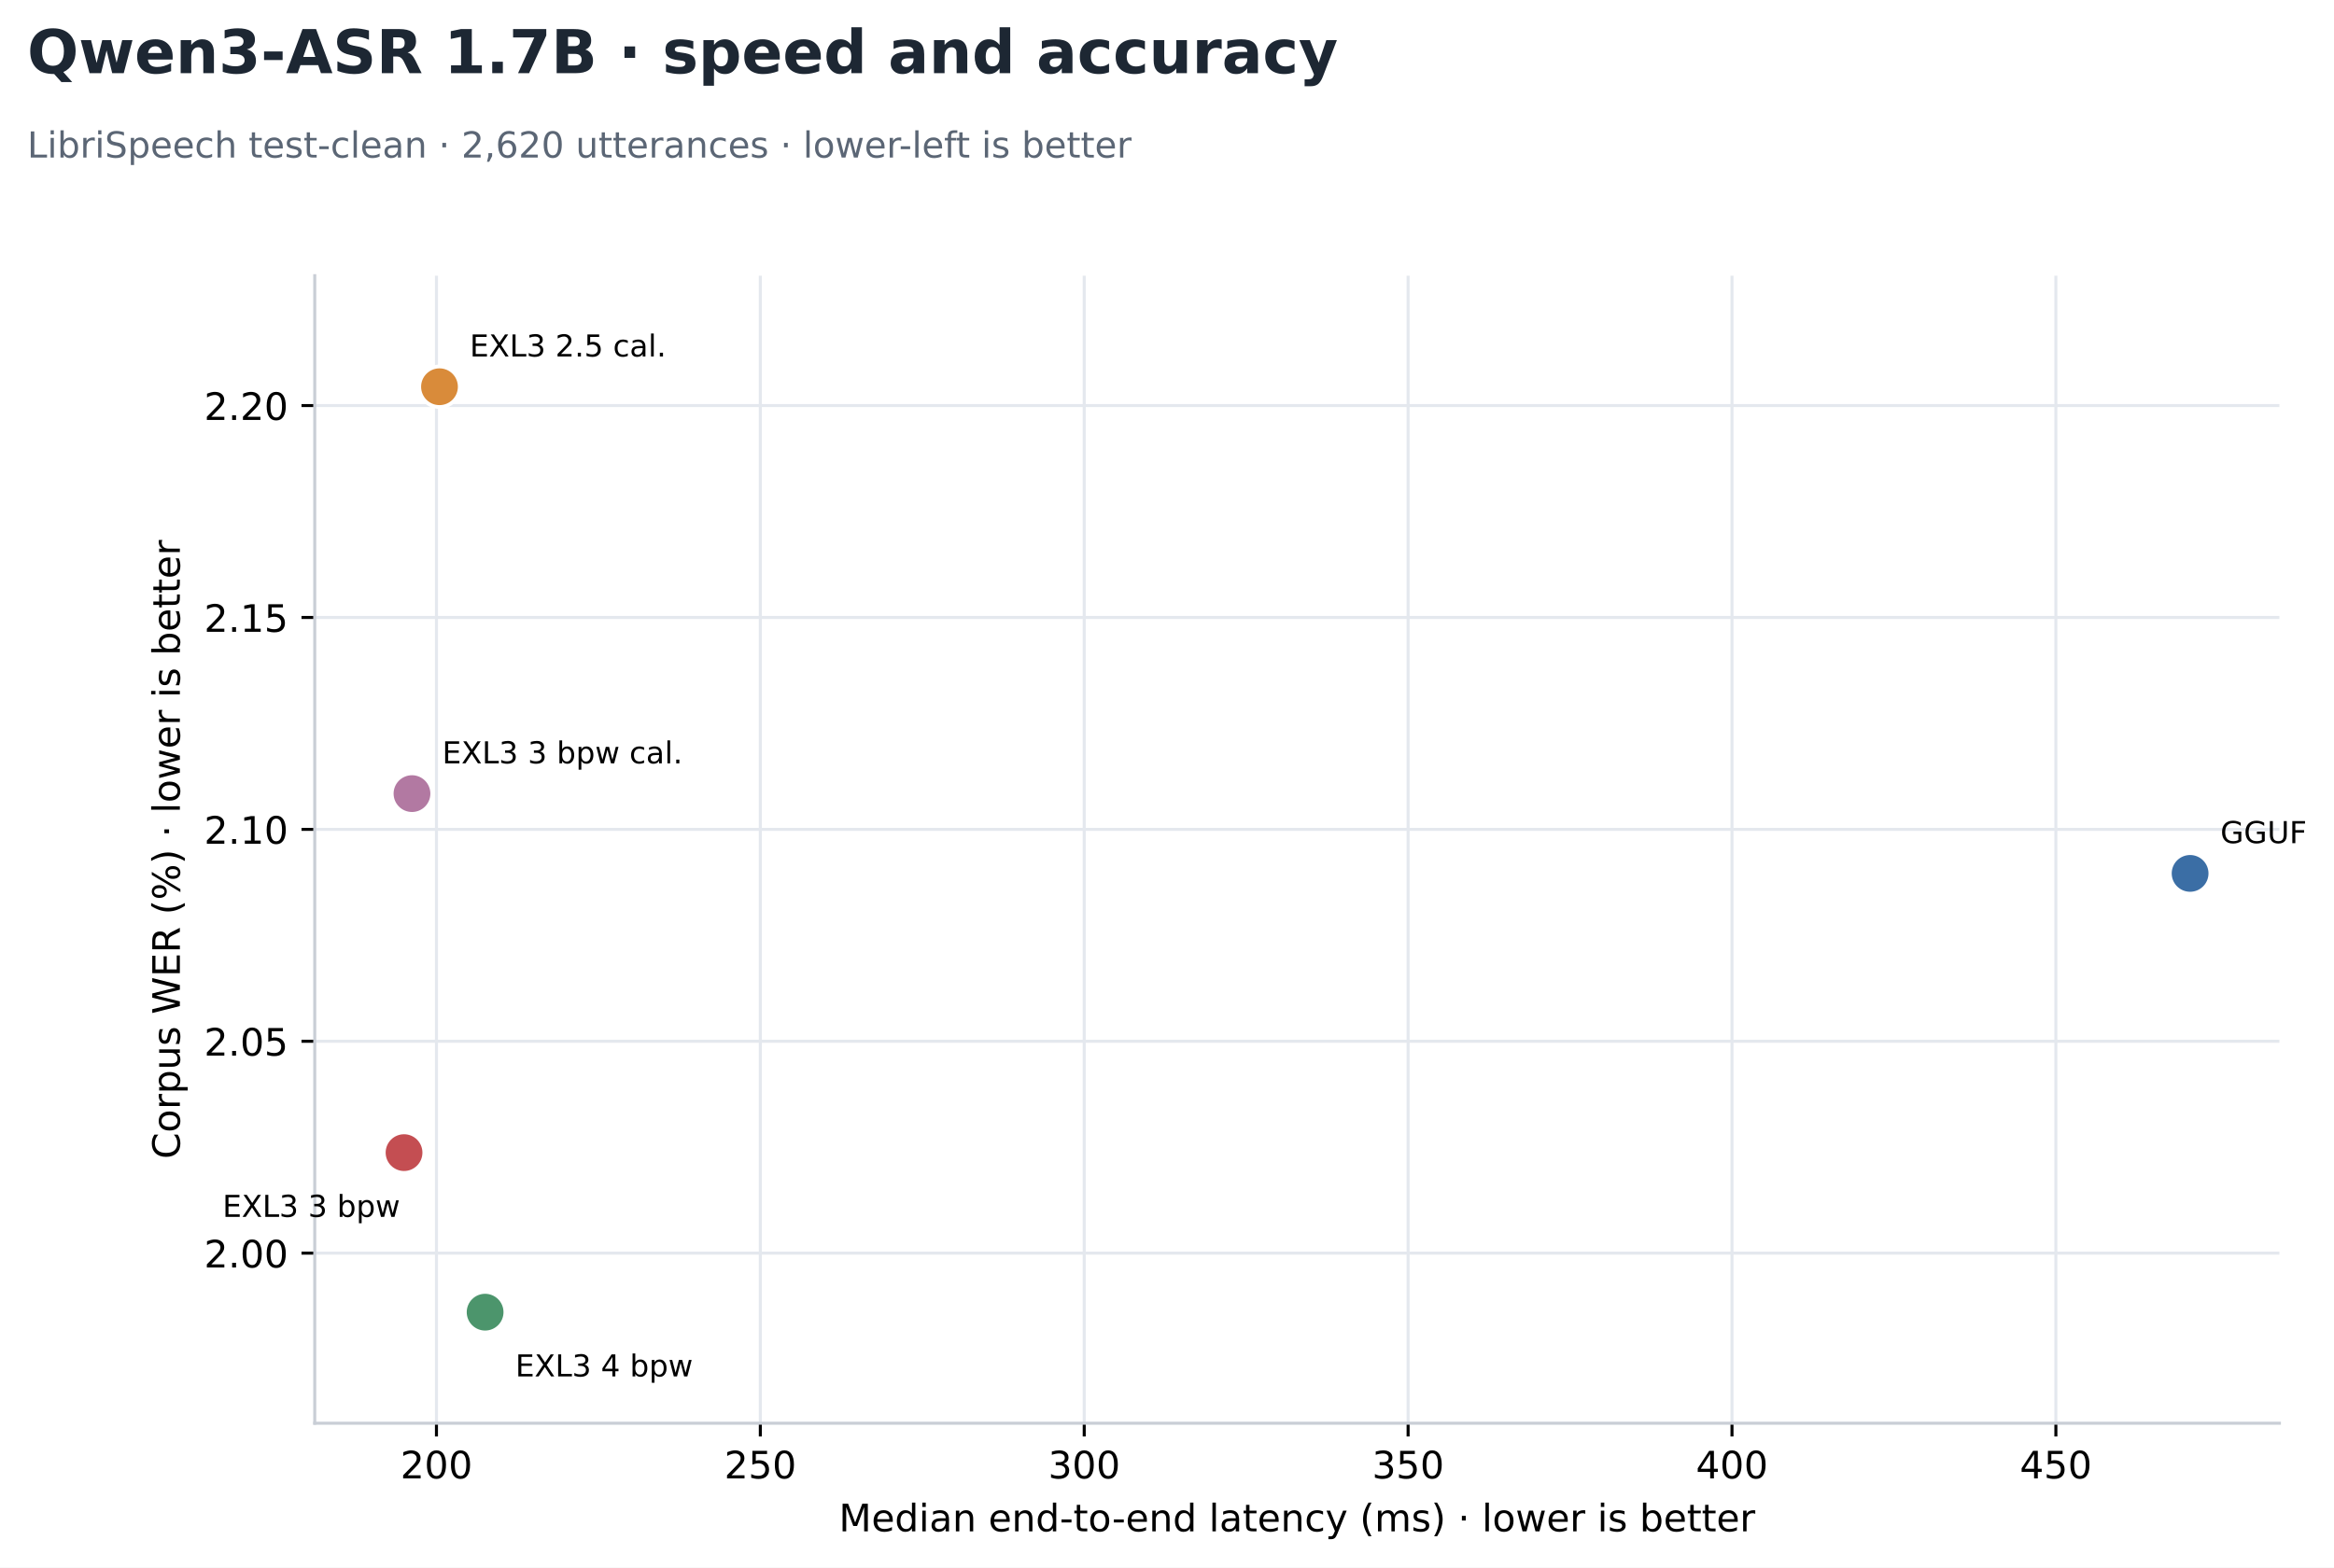
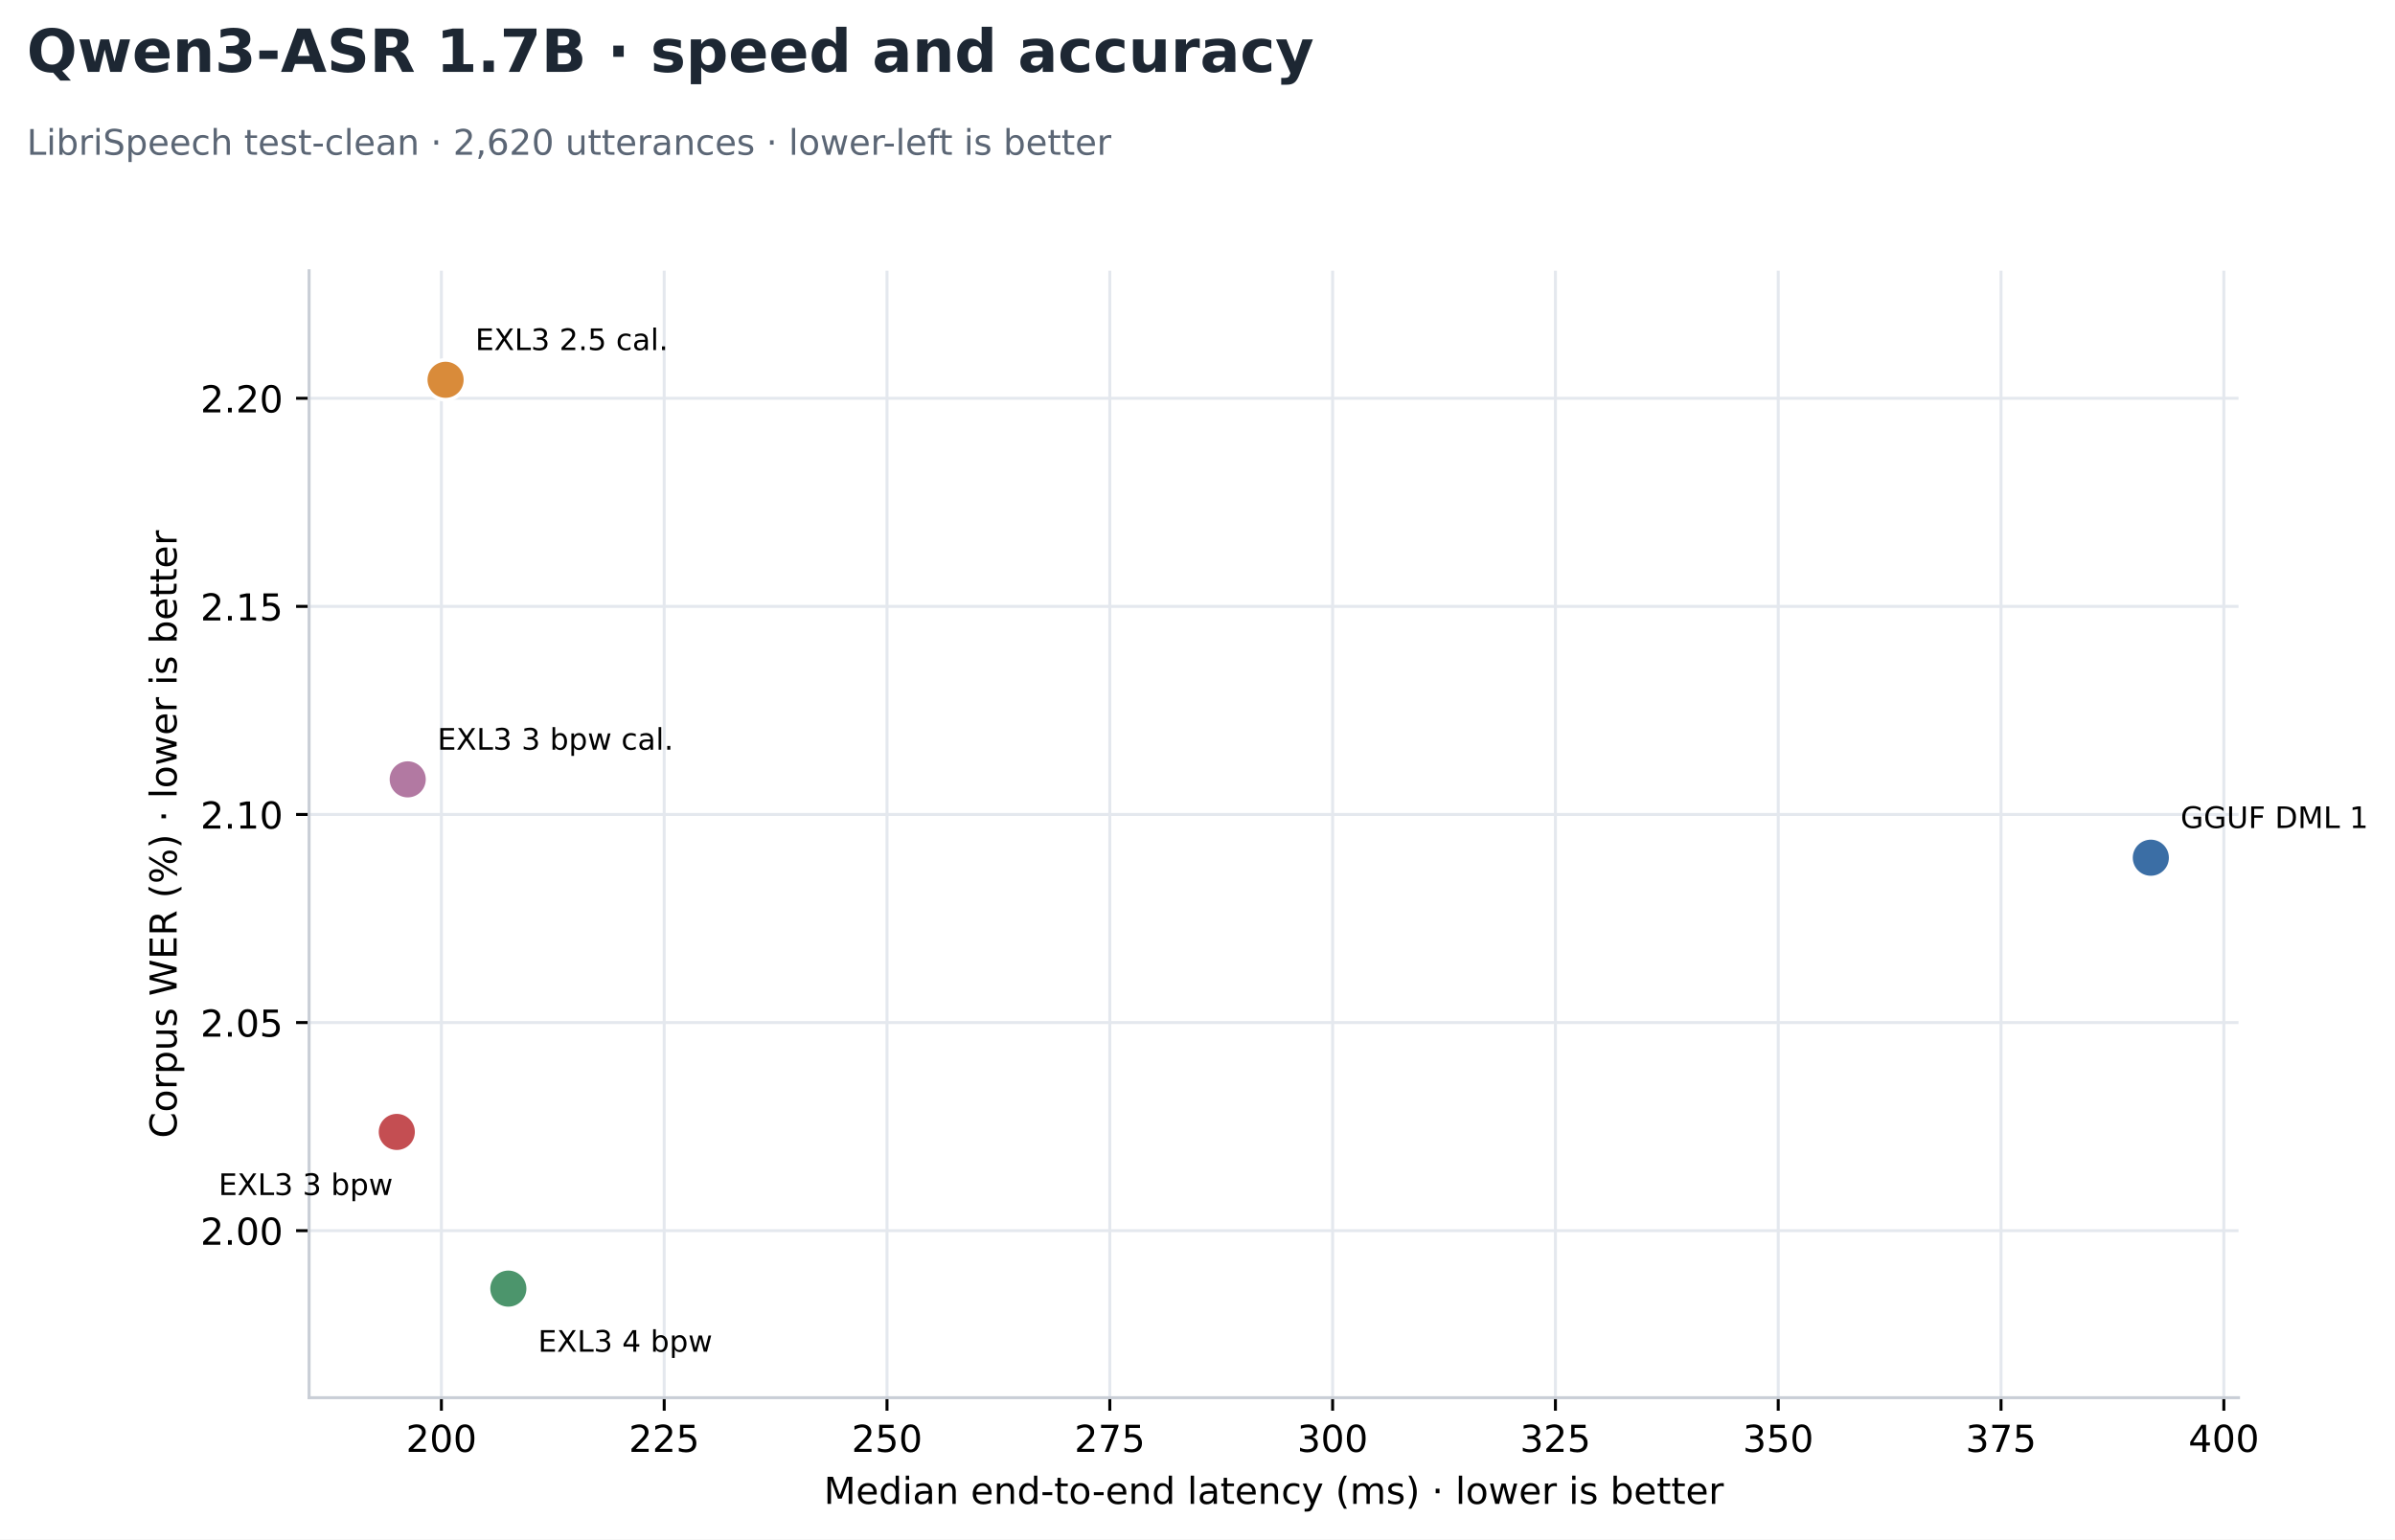
- <svg xmlns="http://www.w3.org/2000/svg" xmlns:xlink="http://www.w3.org/1999/xlink" width="617.222pt" height="414.678pt" viewBox="0 0 617.222 414.678" version="1.1">
+ <svg xmlns="http://www.w3.org/2000/svg" xmlns:xlink="http://www.w3.org/1999/xlink" width="644.917pt" height="414.678pt" viewBox="0 0 644.917 414.678" version="1.1">
  <defs>
    <style type="text/css">*{stroke-linejoin: round; stroke-linecap: butt}</style>
  </defs>
  <g id="figure_1">
    <g id="patch_1">
-       <path d="M 0 414.678 L 617.222 414.678 L 617.222 0 L 0 0 z " style="fill: #ffffff" />
+       <path d="M 0 414.678  L 644.917 414.678  L 644.917 0  L 0 0  z " style="fill: #ffffff" />
    </g>
    <g id="axes_1">
      <g id="patch_2">
-         <path d="M 83.232 376.478 L 602.784 376.478 L 602.784 72.925 L 83.232 72.925 z " style="fill: #ffffff" />
+         <path d="M 83.232 376.478  L 602.784 376.478  L 602.784 72.925  L 83.232 72.925  z " style="fill: #ffffff" />
      </g>
      <g id="matplotlib.axis_1">
        <g id="xtick_1">
          <g id="line2d_1">
-             <path d="M 115.42 376.478 L 115.42 72.925 " clip-path="url(#p92b61b6e06)" style="fill: none; stroke: #e4e8ee; stroke-width: 0.8; stroke-linecap: square" />
+             <path d="M 118.857 376.478  L 118.857 72.925  " clip-path="url(#p1a3c22e649)" style="fill: none; stroke: #e4e8ee; stroke-width: 0.8; stroke-linecap: square" />
          </g>
          <g id="line2d_2">
            <defs>
-               <path id="ma5e82d9b37" d="M 0 0 L 0 3.5 " style="stroke: #000000; stroke-width: 0.8" />
+               <path id="m4489219596" d="M 0 0  L 0 3.5  " style="stroke: #000000; stroke-width: 0.8" />
            </defs>
            <g>
-               <use xlink:href="#ma5e82d9b37" x="115.42" y="376.478" style="stroke: #000000; stroke-width: 0.8" />
+               <use xlink:href="#m4489219596" x="118.857" y="376.478" style="stroke: #000000; stroke-width: 0.8" />
            </g>
          </g>
          <g id="text_1">
-             <text style="font-size: 10px; font-family: 'DejaVu Sans'; text-anchor: middle" x="115.42" y="391.075" transform="rotate(-0 115.42 391.0752)">200</text>
+             <text style="font-size: 10px; font-family: 'DejaVu Sans'; text-anchor: middle" x="118.857" y="391.075" transform="rotate(-0 118.857 391.0752)">200</text>
          </g>
        </g>
        <g id="xtick_2">
          <g id="line2d_3">
-             <path d="M 201.07 376.478 L 201.07 72.925 " clip-path="url(#p92b61b6e06)" style="fill: none; stroke: #e4e8ee; stroke-width: 0.8; stroke-linecap: square" />
+             <path d="M 178.853 376.478  L 178.853 72.925  " clip-path="url(#p1a3c22e649)" style="fill: none; stroke: #e4e8ee; stroke-width: 0.8; stroke-linecap: square" />
          </g>
          <g id="line2d_4">
            <g>
-               <use xlink:href="#ma5e82d9b37" x="201.07" y="376.478" style="stroke: #000000; stroke-width: 0.8" />
+               <use xlink:href="#m4489219596" x="178.853" y="376.478" style="stroke: #000000; stroke-width: 0.8" />
            </g>
          </g>
          <g id="text_2">
-             <text style="font-size: 10px; font-family: 'DejaVu Sans'; text-anchor: middle" x="201.07" y="391.075" transform="rotate(-0 201.0703 391.0752)">250</text>
+             <text style="font-size: 10px; font-family: 'DejaVu Sans'; text-anchor: middle" x="178.853" y="391.075" transform="rotate(-0 178.8531 391.0752)">225</text>
          </g>
        </g>
        <g id="xtick_3">
          <g id="line2d_5">
-             <path d="M 286.721 376.478 L 286.721 72.925 " clip-path="url(#p92b61b6e06)" style="fill: none; stroke: #e4e8ee; stroke-width: 0.8; stroke-linecap: square" />
+             <path d="M 238.849 376.478  L 238.849 72.925  " clip-path="url(#p1a3c22e649)" style="fill: none; stroke: #e4e8ee; stroke-width: 0.8; stroke-linecap: square" />
          </g>
          <g id="line2d_6">
            <g>
-               <use xlink:href="#ma5e82d9b37" x="286.721" y="376.478" style="stroke: #000000; stroke-width: 0.8" />
+               <use xlink:href="#m4489219596" x="238.849" y="376.478" style="stroke: #000000; stroke-width: 0.8" />
            </g>
          </g>
          <g id="text_3">
-             <text style="font-size: 10px; font-family: 'DejaVu Sans'; text-anchor: middle" x="286.721" y="391.075" transform="rotate(-0 286.7206 391.0752)">300</text>
+             <text style="font-size: 10px; font-family: 'DejaVu Sans'; text-anchor: middle" x="238.849" y="391.075" transform="rotate(-0 238.8493 391.0752)">250</text>
          </g>
        </g>
        <g id="xtick_4">
          <g id="line2d_7">
-             <path d="M 372.371 376.478 L 372.371 72.925 " clip-path="url(#p92b61b6e06)" style="fill: none; stroke: #e4e8ee; stroke-width: 0.8; stroke-linecap: square" />
+             <path d="M 298.845 376.478  L 298.845 72.925  " clip-path="url(#p1a3c22e649)" style="fill: none; stroke: #e4e8ee; stroke-width: 0.8; stroke-linecap: square" />
          </g>
          <g id="line2d_8">
            <g>
-               <use xlink:href="#ma5e82d9b37" x="372.371" y="376.478" style="stroke: #000000; stroke-width: 0.8" />
+               <use xlink:href="#m4489219596" x="298.845" y="376.478" style="stroke: #000000; stroke-width: 0.8" />
            </g>
          </g>
          <g id="text_4">
-             <text style="font-size: 10px; font-family: 'DejaVu Sans'; text-anchor: middle" x="372.371" y="391.075" transform="rotate(-0 372.3708 391.0752)">350</text>
+             <text style="font-size: 10px; font-family: 'DejaVu Sans'; text-anchor: middle" x="298.845" y="391.075" transform="rotate(-0 298.8455 391.0752)">275</text>
          </g>
        </g>
        <g id="xtick_5">
          <g id="line2d_9">
-             <path d="M 458.021 376.478 L 458.021 72.925 " clip-path="url(#p92b61b6e06)" style="fill: none; stroke: #e4e8ee; stroke-width: 0.8; stroke-linecap: square" />
+             <path d="M 358.842 376.478  L 358.842 72.925  " clip-path="url(#p1a3c22e649)" style="fill: none; stroke: #e4e8ee; stroke-width: 0.8; stroke-linecap: square" />
          </g>
          <g id="line2d_10">
            <g>
-               <use xlink:href="#ma5e82d9b37" x="458.021" y="376.478" style="stroke: #000000; stroke-width: 0.8" />
+               <use xlink:href="#m4489219596" x="358.842" y="376.478" style="stroke: #000000; stroke-width: 0.8" />
            </g>
          </g>
          <g id="text_5">
-             <text style="font-size: 10px; font-family: 'DejaVu Sans'; text-anchor: middle" x="458.021" y="391.075" transform="rotate(-0 458.0211 391.0752)">400</text>
+             <text style="font-size: 10px; font-family: 'DejaVu Sans'; text-anchor: middle" x="358.842" y="391.075" transform="rotate(-0 358.8417 391.0752)">300</text>
          </g>
        </g>
        <g id="xtick_6">
          <g id="line2d_11">
-             <path d="M 543.671 376.478 L 543.671 72.925 " clip-path="url(#p92b61b6e06)" style="fill: none; stroke: #e4e8ee; stroke-width: 0.8; stroke-linecap: square" />
+             <path d="M 418.838 376.478  L 418.838 72.925  " clip-path="url(#p1a3c22e649)" style="fill: none; stroke: #e4e8ee; stroke-width: 0.8; stroke-linecap: square" />
          </g>
          <g id="line2d_12">
            <g>
-               <use xlink:href="#ma5e82d9b37" x="543.671" y="376.478" style="stroke: #000000; stroke-width: 0.8" />
+               <use xlink:href="#m4489219596" x="418.838" y="376.478" style="stroke: #000000; stroke-width: 0.8" />
            </g>
          </g>
          <g id="text_6">
-             <text style="font-size: 10px; font-family: 'DejaVu Sans'; text-anchor: middle" x="543.671" y="391.075" transform="rotate(-0 543.6714 391.0752)">450</text>
-           </g>
-         </g>
-         <g id="text_7">
+             <text style="font-size: 10px; font-family: 'DejaVu Sans'; text-anchor: middle" x="418.838" y="391.075" transform="rotate(-0 418.8378 391.0752)">325</text>
+           </g>
+         </g>
+         <g id="xtick_7">
+           <g id="line2d_13">
+             <path d="M 478.834 376.478  L 478.834 72.925  " clip-path="url(#p1a3c22e649)" style="fill: none; stroke: #e4e8ee; stroke-width: 0.8; stroke-linecap: square" />
+           </g>
+           <g id="line2d_14">
+             <g>
+               <use xlink:href="#m4489219596" x="478.834" y="376.478" style="stroke: #000000; stroke-width: 0.8" />
+             </g>
+           </g>
+           <g id="text_7">
+             <text style="font-size: 10px; font-family: 'DejaVu Sans'; text-anchor: middle" x="478.834" y="391.075" transform="rotate(-0 478.834 391.0752)">350</text>
+           </g>
+         </g>
+         <g id="xtick_8">
+           <g id="line2d_15">
+             <path d="M 538.83 376.478  L 538.83 72.925  " clip-path="url(#p1a3c22e649)" style="fill: none; stroke: #e4e8ee; stroke-width: 0.8; stroke-linecap: square" />
+           </g>
+           <g id="line2d_16">
+             <g>
+               <use xlink:href="#m4489219596" x="538.83" y="376.478" style="stroke: #000000; stroke-width: 0.8" />
+             </g>
+           </g>
+           <g id="text_8">
+             <text style="font-size: 10px; font-family: 'DejaVu Sans'; text-anchor: middle" x="538.83" y="391.075" transform="rotate(-0 538.8302 391.0752)">375</text>
+           </g>
+         </g>
+         <g id="xtick_9">
+           <g id="line2d_17">
+             <path d="M 598.826 376.478  L 598.826 72.925  " clip-path="url(#p1a3c22e649)" style="fill: none; stroke: #e4e8ee; stroke-width: 0.8; stroke-linecap: square" />
+           </g>
+           <g id="line2d_18">
+             <g>
+               <use xlink:href="#m4489219596" x="598.826" y="376.478" style="stroke: #000000; stroke-width: 0.8" />
+             </g>
+           </g>
+           <g id="text_9">
+             <text style="font-size: 10px; font-family: 'DejaVu Sans'; text-anchor: middle" x="598.826" y="391.075" transform="rotate(-0 598.8263 391.0752)">400</text>
+           </g>
+         </g>
+         <g id="text_10">
          <text style="font-size: 10px; font-family: 'DejaVu Sans'; text-anchor: middle" x="343.008" y="405.076" transform="rotate(-0 343.008 405.0759)">Median end-to-end latency (ms) · lower is better</text>
        </g>
      </g>
      <g id="matplotlib.axis_2">
        <g id="ytick_1">
-           <g id="line2d_13">
-             <path d="M 83.232 331.485 L 602.784 331.485 " clip-path="url(#p92b61b6e06)" style="fill: none; stroke: #e4e8ee; stroke-width: 0.8; stroke-linecap: square" />
-           </g>
-           <g id="line2d_14">
+           <g id="line2d_19">
+             <path d="M 83.232 331.485  L 602.784 331.485  " clip-path="url(#p1a3c22e649)" style="fill: none; stroke: #e4e8ee; stroke-width: 0.8; stroke-linecap: square" />
+           </g>
+           <g id="line2d_20">
            <defs>
-               <path id="mea2eac3095" d="M 0 0 L -3.5 0 " style="stroke: #000000; stroke-width: 0.8" />
+               <path id="me5bb3cca4b" d="M 0 0  L -3.5 0  " style="stroke: #000000; stroke-width: 0.8" />
            </defs>
            <g>
-               <use xlink:href="#mea2eac3095" x="83.232" y="331.485" style="stroke: #000000; stroke-width: 0.8" />
-             </g>
-           </g>
-           <g id="text_8">
+               <use xlink:href="#me5bb3cca4b" x="83.232" y="331.485" style="stroke: #000000; stroke-width: 0.8" />
+             </g>
+           </g>
+           <g id="text_11">
            <text style="font-size: 10px; font-family: 'DejaVu Sans'; text-anchor: end" x="76.232" y="335.284" transform="rotate(-0 76.232 335.2838)">2.00</text>
          </g>
        </g>
        <g id="ytick_2">
-           <g id="line2d_15">
-             <path d="M 83.232 275.434 L 602.784 275.434 " clip-path="url(#p92b61b6e06)" style="fill: none; stroke: #e4e8ee; stroke-width: 0.8; stroke-linecap: square" />
-           </g>
-           <g id="line2d_16">
-             <g>
-               <use xlink:href="#mea2eac3095" x="83.232" y="275.434" style="stroke: #000000; stroke-width: 0.8" />
-             </g>
-           </g>
-           <g id="text_9">
+           <g id="line2d_21">
+             <path d="M 83.232 275.434  L 602.784 275.434  " clip-path="url(#p1a3c22e649)" style="fill: none; stroke: #e4e8ee; stroke-width: 0.8; stroke-linecap: square" />
+           </g>
+           <g id="line2d_22">
+             <g>
+               <use xlink:href="#me5bb3cca4b" x="83.232" y="275.434" style="stroke: #000000; stroke-width: 0.8" />
+             </g>
+           </g>
+           <g id="text_12">
            <text style="font-size: 10px; font-family: 'DejaVu Sans'; text-anchor: end" x="76.232" y="279.233" transform="rotate(-0 76.232 279.233)">2.05</text>
          </g>
        </g>
        <g id="ytick_3">
-           <g id="line2d_17">
-             <path d="M 83.232 219.383 L 602.784 219.383 " clip-path="url(#p92b61b6e06)" style="fill: none; stroke: #e4e8ee; stroke-width: 0.8; stroke-linecap: square" />
-           </g>
-           <g id="line2d_18">
-             <g>
-               <use xlink:href="#mea2eac3095" x="83.232" y="219.383" style="stroke: #000000; stroke-width: 0.8" />
-             </g>
-           </g>
-           <g id="text_10">
+           <g id="line2d_23">
+             <path d="M 83.232 219.383  L 602.784 219.383  " clip-path="url(#p1a3c22e649)" style="fill: none; stroke: #e4e8ee; stroke-width: 0.8; stroke-linecap: square" />
+           </g>
+           <g id="line2d_24">
+             <g>
+               <use xlink:href="#me5bb3cca4b" x="83.232" y="219.383" style="stroke: #000000; stroke-width: 0.8" />
+             </g>
+           </g>
+           <g id="text_13">
            <text style="font-size: 10px; font-family: 'DejaVu Sans'; text-anchor: end" x="76.232" y="223.182" transform="rotate(-0 76.232 223.1823)">2.10</text>
          </g>
        </g>
        <g id="ytick_4">
-           <g id="line2d_19">
-             <path d="M 83.232 163.333 L 602.784 163.333 " clip-path="url(#p92b61b6e06)" style="fill: none; stroke: #e4e8ee; stroke-width: 0.8; stroke-linecap: square" />
-           </g>
-           <g id="line2d_20">
-             <g>
-               <use xlink:href="#mea2eac3095" x="83.232" y="163.333" style="stroke: #000000; stroke-width: 0.8" />
-             </g>
-           </g>
-           <g id="text_11">
+           <g id="line2d_25">
+             <path d="M 83.232 163.333  L 602.784 163.333  " clip-path="url(#p1a3c22e649)" style="fill: none; stroke: #e4e8ee; stroke-width: 0.8; stroke-linecap: square" />
+           </g>
+           <g id="line2d_26">
+             <g>
+               <use xlink:href="#me5bb3cca4b" x="83.232" y="163.333" style="stroke: #000000; stroke-width: 0.8" />
+             </g>
+           </g>
+           <g id="text_14">
            <text style="font-size: 10px; font-family: 'DejaVu Sans'; text-anchor: end" x="76.232" y="167.132" transform="rotate(-0 76.232 167.1315)">2.15</text>
          </g>
        </g>
        <g id="ytick_5">
-           <g id="line2d_21">
-             <path d="M 83.232 107.282 L 602.784 107.282 " clip-path="url(#p92b61b6e06)" style="fill: none; stroke: #e4e8ee; stroke-width: 0.8; stroke-linecap: square" />
-           </g>
-           <g id="line2d_22">
-             <g>
-               <use xlink:href="#mea2eac3095" x="83.232" y="107.282" style="stroke: #000000; stroke-width: 0.8" />
-             </g>
-           </g>
-           <g id="text_12">
+           <g id="line2d_27">
+             <path d="M 83.232 107.282  L 602.784 107.282  " clip-path="url(#p1a3c22e649)" style="fill: none; stroke: #e4e8ee; stroke-width: 0.8; stroke-linecap: square" />
+           </g>
+           <g id="line2d_28">
+             <g>
+               <use xlink:href="#me5bb3cca4b" x="83.232" y="107.282" style="stroke: #000000; stroke-width: 0.8" />
+             </g>
+           </g>
+           <g id="text_15">
            <text style="font-size: 10px; font-family: 'DejaVu Sans'; text-anchor: end" x="76.232" y="111.081" transform="rotate(-0 76.232 111.0807)">2.20</text>
          </g>
        </g>
-         <g id="text_13">
+         <g id="text_16">
          <text style="font-size: 10px; font-family: 'DejaVu Sans'; text-anchor: middle" x="47.564" y="224.702" transform="rotate(-90 47.56403 224.7015)">Corpus WER (%) · lower is better</text>
        </g>
      </g>
      <g id="patch_3">
-         <path d="M 83.232 376.478 L 83.232 72.925 " style="fill: none; stroke: #c9ced6; stroke-width: 0.8; stroke-linejoin: miter; stroke-linecap: square" />
+         <path d="M 83.232 376.478  L 83.232 72.925  " style="fill: none; stroke: #c9ced6; stroke-width: 0.8; stroke-linejoin: miter; stroke-linecap: square" />
      </g>
      <g id="patch_4">
-         <path d="M 83.232 376.478 L 602.784 376.478 " style="fill: none; stroke: #c9ced6; stroke-width: 0.8; stroke-linejoin: miter; stroke-linecap: square" />
+         <path d="M 83.232 376.478  L 602.784 376.478  " style="fill: none; stroke: #c9ced6; stroke-width: 0.8; stroke-linejoin: miter; stroke-linecap: square" />
      </g>
      <g id="PathCollection_1">
        <defs>
-           <path id="m2fd59ede72" d="M 0 5.362 C 1.422 5.362 2.786 4.797 3.791 3.791 C 4.797 2.786 5.362 1.422 5.362 0 C 5.362 -1.422 4.797 -2.786 3.791 -3.791 C 2.786 -4.797 1.422 -5.362 0 -5.362 C -1.422 -5.362 -2.786 -4.797 -3.791 -3.791 C -4.797 -2.786 -5.362 -1.422 -5.362 0 C -5.362 1.422 -4.797 2.786 -3.791 3.791 C -2.786 4.797 -1.422 5.362 0 5.362 z " style="stroke: #ffffff" />
-         </defs>
-         <g clip-path="url(#p92b61b6e06)">
-           <use xlink:href="#m2fd59ede72" x="579.168" y="231.033" style="fill: #3b6ea5; stroke: #ffffff" />
-         </g>
-       </g>
-       <g id="text_14">
-         <text style="font-size: 8px; font-family: 'DejaVu Sans'; text-anchor: start" x="587.168" y="223.033" transform="rotate(-0 587.168 223.0325)">GGUF</text>
+           <path id="m90338330bf" d="M 0 5.362  C 1.422 5.362 2.786 4.797 3.791 3.791  C 4.797 2.786 5.362 1.422 5.362 0  C 5.362 -1.422 4.797 -2.786 3.791 -3.791  C 2.786 -4.797 1.422 -5.362 0 -5.362  C -1.422 -5.362 -2.786 -4.797 -3.791 -3.791  C -4.797 -2.786 -5.362 -1.422 -5.362 0  C -5.362 1.422 -4.797 2.786 -3.791 3.791  C -2.786 4.797 -1.422 5.362 0 5.362  z " style="stroke: #ffffff" />
+         </defs>
+         <g clip-path="url(#p1a3c22e649)">
+           <use xlink:href="#m90338330bf" x="579.168" y="231.033" style="fill: #3b6ea5; stroke: #ffffff" />
+         </g>
+       </g>
+       <g id="text_17">
+         <text style="font-size: 8px; font-family: 'DejaVu Sans'; text-anchor: start" x="587.168" y="223.033" transform="rotate(-0 587.168 223.0325)">GGUF DML 1</text>
      </g>
      <g id="PathCollection_2">
        <defs>
-           <path id="m9393707ab5" d="M 0 5.362 C 1.422 5.362 2.786 4.797 3.791 3.791 C 4.797 2.786 5.362 1.422 5.362 0 C 5.362 -1.422 4.797 -2.786 3.791 -3.791 C 2.786 -4.797 1.422 -5.362 0 -5.362 C -1.422 -5.362 -2.786 -4.797 -3.791 -3.791 C -4.797 -2.786 -5.362 -1.422 -5.362 0 C -5.362 1.422 -4.797 2.786 -3.791 3.791 C -2.786 4.797 -1.422 5.362 0 5.362 z " style="stroke: #ffffff" />
-         </defs>
-         <g clip-path="url(#p92b61b6e06)">
-           <use xlink:href="#m9393707ab5" x="116.223" y="102.302" style="fill: #d98b3a; stroke: #ffffff" />
-         </g>
-       </g>
-       <g id="text_15">
-         <text style="font-size: 8px; font-family: 'DejaVu Sans'; text-anchor: start" x="124.223" y="94.302" transform="rotate(-0 124.2235 94.3015)">EXL3 2.5 cal.</text>
+           <path id="m9d63f3ea67" d="M 0 5.362  C 1.422 5.362 2.786 4.797 3.791 3.791  C 4.797 2.786 5.362 1.422 5.362 0  C 5.362 -1.422 4.797 -2.786 3.791 -3.791  C 2.786 -4.797 1.422 -5.362 0 -5.362  C -1.422 -5.362 -2.786 -4.797 -3.791 -3.791  C -4.797 -2.786 -5.362 -1.422 -5.362 0  C -5.362 1.422 -4.797 2.786 -3.791 3.791  C -2.786 4.797 -1.422 5.362 0 5.362  z " style="stroke: #ffffff" />
+         </defs>
+         <g clip-path="url(#p1a3c22e649)">
+           <use xlink:href="#m9d63f3ea67" x="119.983" y="102.302" style="fill: #d98b3a; stroke: #ffffff" />
+         </g>
+       </g>
+       <g id="text_18">
+         <text style="font-size: 8px; font-family: 'DejaVu Sans'; text-anchor: start" x="127.983" y="94.302" transform="rotate(-0 127.9826 94.3015)">EXL3 2.5 cal.</text>
      </g>
      <g id="PathCollection_3">
        <defs>
-           <path id="m8fee03d5fd" d="M 0 5.362 C 1.422 5.362 2.786 4.797 3.791 3.791 C 4.797 2.786 5.362 1.422 5.362 0 C 5.362 -1.422 4.797 -2.786 3.791 -3.791 C 2.786 -4.797 1.422 -5.362 0 -5.362 C -1.422 -5.362 -2.786 -4.797 -3.791 -3.791 C -4.797 -2.786 -5.362 -1.422 -5.362 0 C -5.362 1.422 -4.797 2.786 -3.791 3.791 C -2.786 4.797 -1.422 5.362 0 5.362 z " style="stroke: #ffffff" />
-         </defs>
-         <g clip-path="url(#p92b61b6e06)">
-           <use xlink:href="#m8fee03d5fd" x="106.848" y="304.895" style="fill: #c44e52; stroke: #ffffff" />
-         </g>
-       </g>
-       <g id="text_16">
+           <path id="mf2d8a31c5c" d="M 0 5.362  C 1.422 5.362 2.786 4.797 3.791 3.791  C 4.797 2.786 5.362 1.422 5.362 0  C 5.362 -1.422 4.797 -2.786 3.791 -3.791  C 2.786 -4.797 1.422 -5.362 0 -5.362  C -1.422 -5.362 -2.786 -4.797 -3.791 -3.791  C -4.797 -2.786 -5.362 -1.422 -5.362 0  C -5.362 1.422 -4.797 2.786 -3.791 3.791  C -2.786 4.797 -1.422 5.362 0 5.362  z " style="stroke: #ffffff" />
+         </defs>
+         <g clip-path="url(#p1a3c22e649)">
+           <use xlink:href="#mf2d8a31c5c" x="106.848" y="304.895" style="fill: #c44e52; stroke: #ffffff" />
+         </g>
+       </g>
+       <g id="text_19">
        <text style="font-size: 8px; font-family: 'DejaVu Sans'; text-anchor: start" x="58.848" y="321.895" transform="rotate(-0 58.848 321.8946)">EXL3 3 bpw</text>
      </g>
      <g id="PathCollection_4">
        <defs>
-           <path id="mcbc58f43e9" d="M 0 5.362 C 1.422 5.362 2.786 4.797 3.791 3.791 C 4.797 2.786 5.362 1.422 5.362 0 C 5.362 -1.422 4.797 -2.786 3.791 -3.791 C 2.786 -4.797 1.422 -5.362 0 -5.362 C -1.422 -5.362 -2.786 -4.797 -3.791 -3.791 C -4.797 -2.786 -5.362 -1.422 -5.362 0 C -5.362 1.422 -4.797 2.786 -3.791 3.791 C -2.786 4.797 -1.422 5.362 0 5.362 z " style="stroke: #ffffff" />
-         </defs>
-         <g clip-path="url(#p92b61b6e06)">
-           <use xlink:href="#mcbc58f43e9" x="108.947" y="209.929" style="fill: #b279a2; stroke: #ffffff" />
-         </g>
-       </g>
-       <g id="text_17">
-         <text style="font-size: 8px; font-family: 'DejaVu Sans'; text-anchor: start" x="116.947" y="201.929" transform="rotate(-0 116.9471 201.9291)">EXL3 3 bpw cal.</text>
+           <path id="m454dd32490" d="M 0 5.362  C 1.422 5.362 2.786 4.797 3.791 3.791  C 4.797 2.786 5.362 1.422 5.362 0  C 5.362 -1.422 4.797 -2.786 3.791 -3.791  C 2.786 -4.797 1.422 -5.362 0 -5.362  C -1.422 -5.362 -2.786 -4.797 -3.791 -3.791  C -4.797 -2.786 -5.362 -1.422 -5.362 0  C -5.362 1.422 -4.797 2.786 -3.791 3.791  C -2.786 4.797 -1.422 5.362 0 5.362  z " style="stroke: #ffffff" />
+         </defs>
+         <g clip-path="url(#p1a3c22e649)">
+           <use xlink:href="#m454dd32490" x="109.789" y="209.929" style="fill: #b279a2; stroke: #ffffff" />
+         </g>
+       </g>
+       <g id="text_20">
+         <text style="font-size: 8px; font-family: 'DejaVu Sans'; text-anchor: start" x="117.789" y="201.929" transform="rotate(-0 117.7888 201.9291)">EXL3 3 bpw cal.</text>
      </g>
      <g id="PathCollection_5">
        <defs>
-           <path id="m7f5469d153" d="M 0 5.362 C 1.422 5.362 2.786 4.797 3.791 3.791 C 4.797 2.786 5.362 1.422 5.362 0 C 5.362 -1.422 4.797 -2.786 3.791 -3.791 C 2.786 -4.797 1.422 -5.362 0 -5.362 C -1.422 -5.362 -2.786 -4.797 -3.791 -3.791 C -4.797 -2.786 -5.362 -1.422 -5.362 0 C -5.362 1.422 -4.797 2.786 -3.791 3.791 C -2.786 4.797 -1.422 5.362 0 5.362 z " style="stroke: #ffffff" />
-         </defs>
-         <g clip-path="url(#p92b61b6e06)">
-           <use xlink:href="#m7f5469d153" x="128.288" y="347.101" style="fill: #4c956c; stroke: #ffffff" />
-         </g>
-       </g>
-       <g id="text_18">
-         <text style="font-size: 8px; font-family: 'DejaVu Sans'; text-anchor: start" x="136.288" y="364.101" transform="rotate(-0 136.2885 364.1015)">EXL3 4 bpw</text>
-       </g>
-     </g>
-     <g id="text_19">
+           <path id="m59af646a05" d="M 0 5.362  C 1.422 5.362 2.786 4.797 3.791 3.791  C 4.797 2.786 5.362 1.422 5.362 0  C 5.362 -1.422 4.797 -2.786 3.791 -3.791  C 2.786 -4.797 1.422 -5.362 0 -5.362  C -1.422 -5.362 -2.786 -4.797 -3.791 -3.791  C -4.797 -2.786 -5.362 -1.422 -5.362 0  C -5.362 1.422 -4.797 2.786 -3.791 3.791  C -2.786 4.797 -1.422 5.362 0 5.362  z " style="stroke: #ffffff" />
+         </defs>
+         <g clip-path="url(#p1a3c22e649)">
+           <use xlink:href="#m59af646a05" x="136.885" y="347.101" style="fill: #4c956c; stroke: #ffffff" />
+         </g>
+       </g>
+       <g id="text_21">
+         <text style="font-size: 8px; font-family: 'DejaVu Sans'; text-anchor: start" x="144.885" y="364.101" transform="rotate(-0 144.8852 364.1015)">EXL3 4 bpw</text>
+       </g>
+     </g>
+     <g id="text_22">
      <text style="font-weight: 700; font-size: 16px; font-family: 'DejaVu Sans'; text-anchor: start; fill: #1d2733" x="7.2" y="19.358" transform="rotate(-0 7.2 19.3575)">Qwen3-ASR 1.7B · speed and accuracy</text>
    </g>
-     <g id="text_20">
+     <g id="text_23">
      <text style="font-size: 9.5px; font-family: 'DejaVu Sans'; text-anchor: start; fill: #5b6675" x="7.2" y="41.678" transform="rotate(-0 7.2 41.6775)">LibriSpeech test-clean · 2,620 utterances · lower-left is better</text>
    </g>
  </g>
  <defs>
-     <clipPath id="p92b61b6e06">
+     <clipPath id="p1a3c22e649">
      <rect x="83.232" y="72.925" width="519.552" height="303.552" />
    </clipPath>
  </defs>
</svg>
